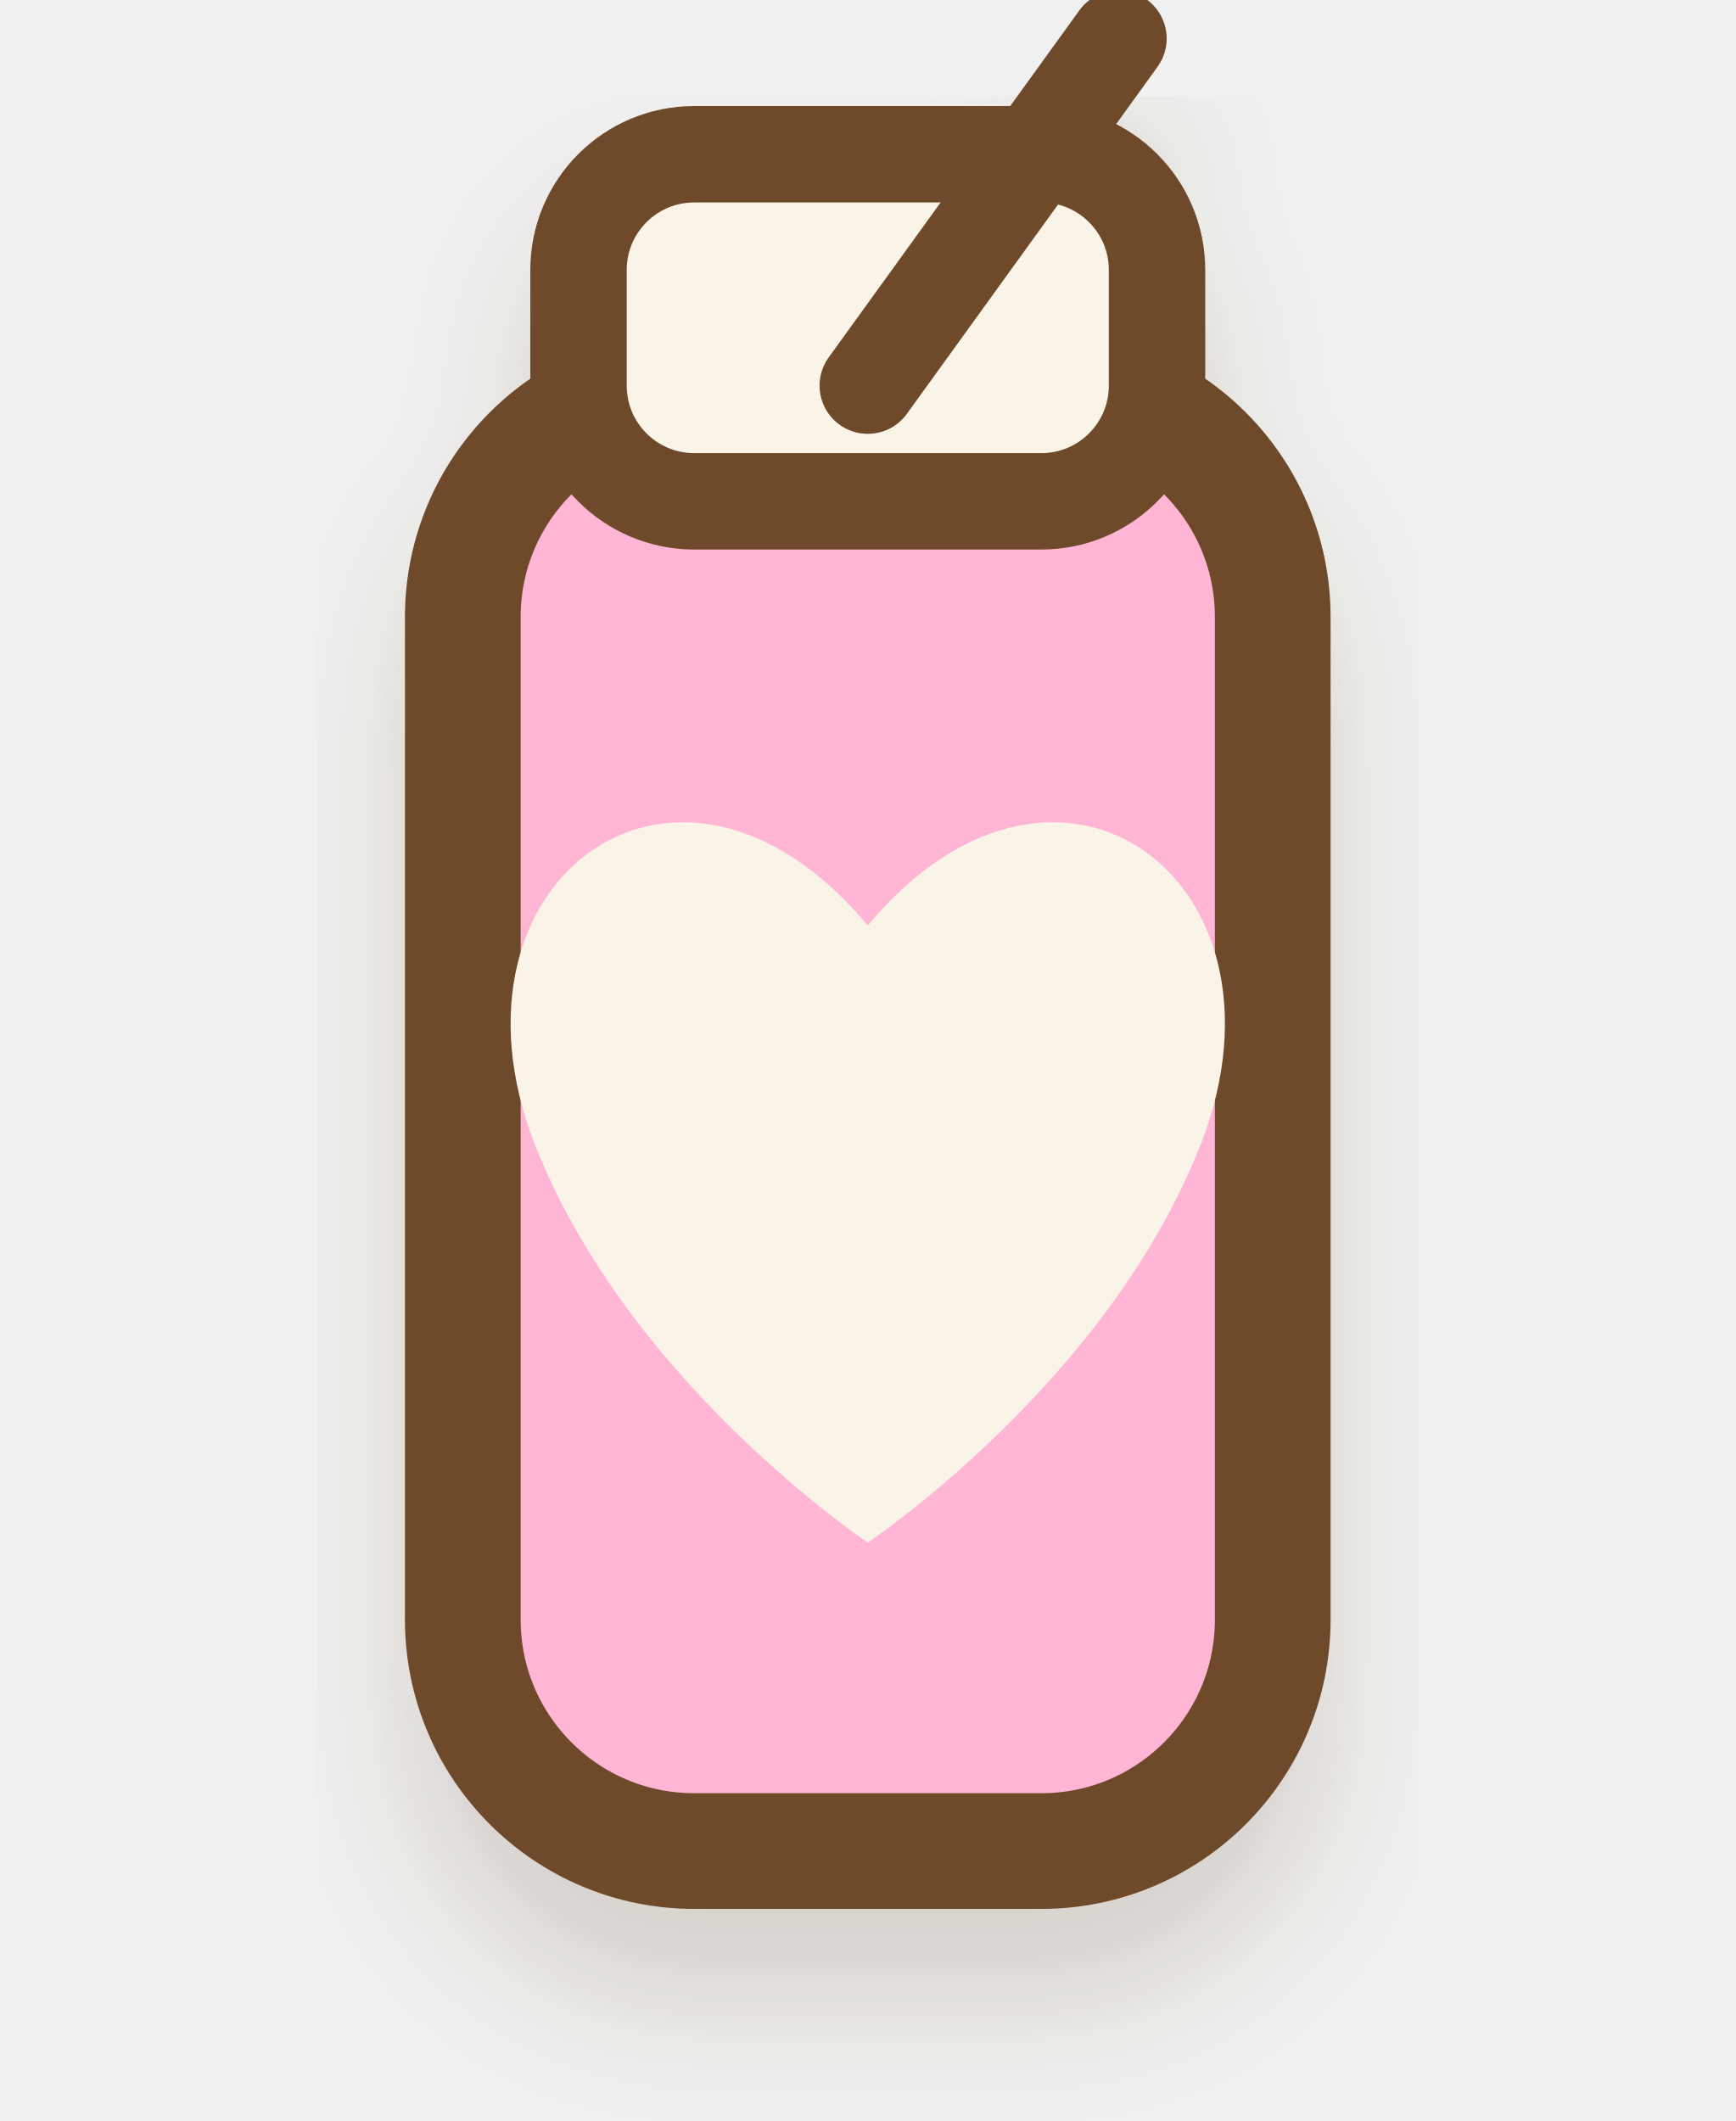
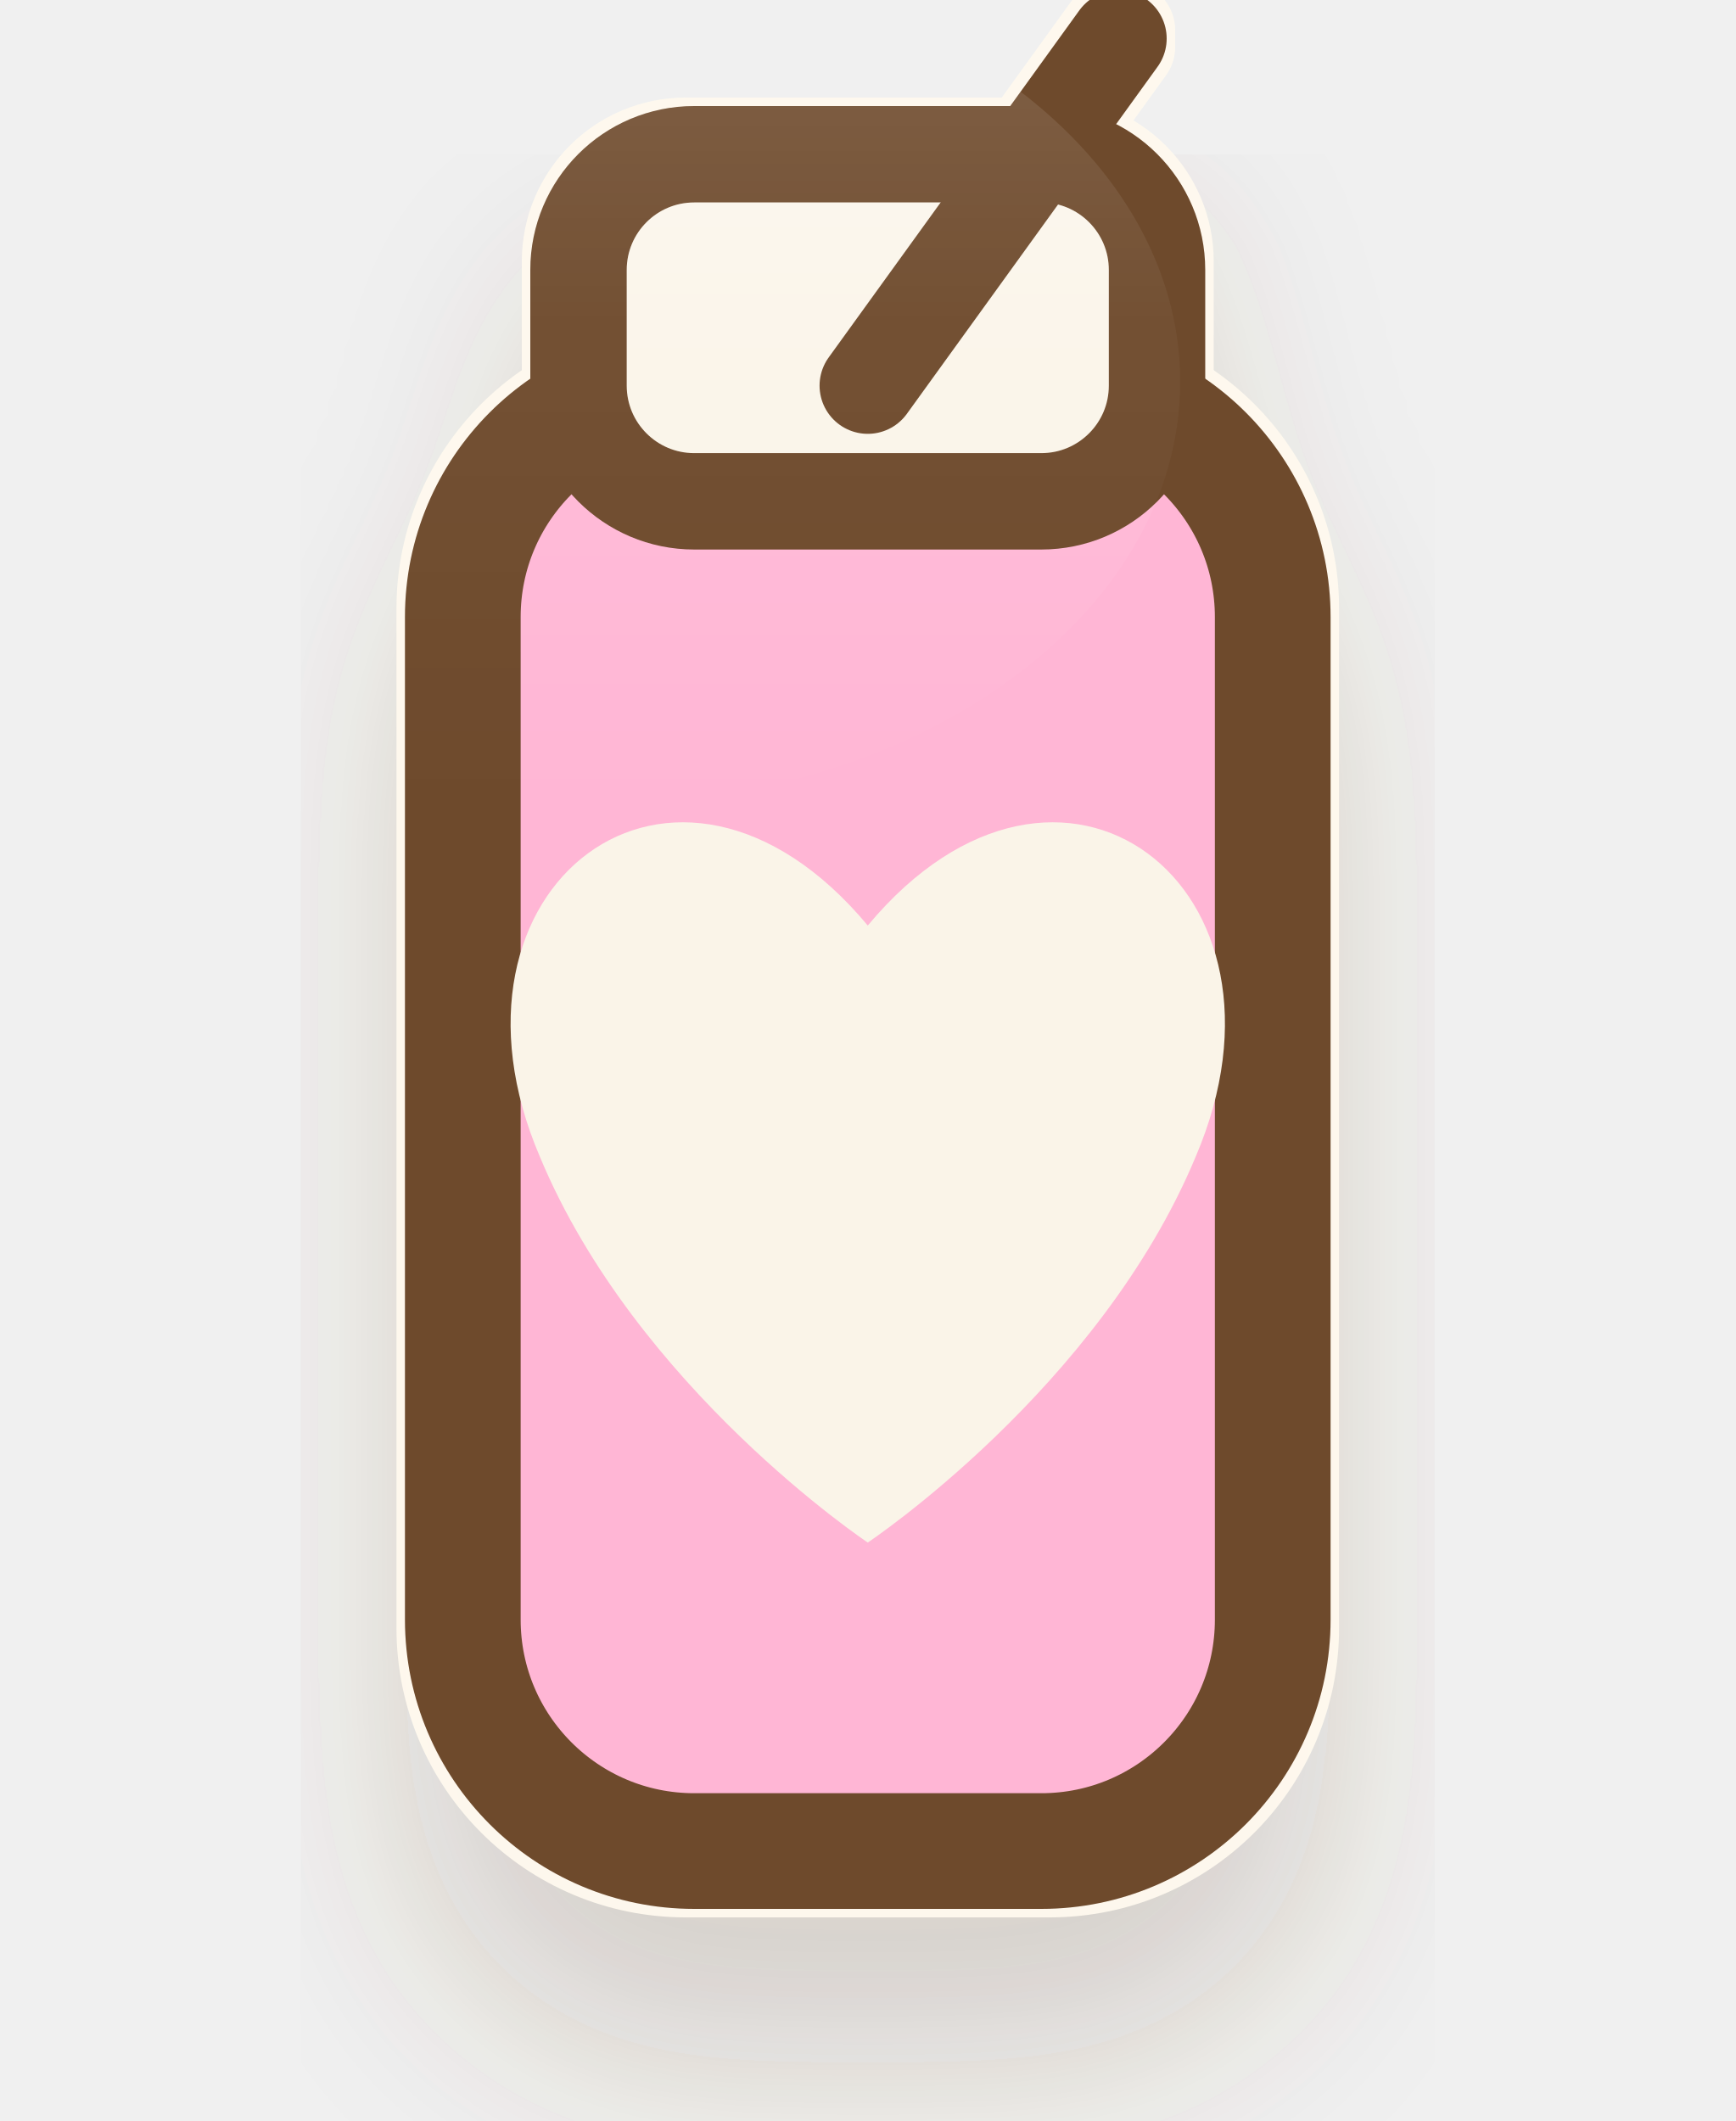
<svg xmlns="http://www.w3.org/2000/svg" width="90" height="110" viewBox="0 0 90 110">
  <defs>
-     <filter id="soft-shadow" x="-18%" y="-18%" width="136%" height="136%">
-       <feDropShadow dx="0" dy="5" stdDeviation="3" flood-color="#6E4A2C" flood-opacity="0.18" />
+     <g id="art-source" stroke-linecap="round" stroke-linejoin="round">
+       <rect x="24" y="20" width="42" height="76" rx="12" fill="#FFB6D5" stroke="#6E4A2C" stroke-width="6" />
+       <rect x="30" y="8" width="30" height="18" rx="6" fill="#FAF4E8" stroke="#6E4A2C" stroke-width="5" />
+       <path d="M45 48 C35 36 22 46 28 60 C33 72 45 80 45 80 C45 80 57 72 62 60 C68 46 55 36 45 48 Z" fill="#FAF4E8" />
+       <path d="M45 20 L58 2" stroke="#6E4A2C" stroke-width="5" stroke-linecap="round" />
+     </g>
+     <mask id="art-mask" maskUnits="userSpaceOnUse" x="0" y="0" width="90" height="110">
+       <use href="#art-source" fill="#fff" stroke="#fff" />
+     </mask>
+     <linearGradient id="gloss" x1="0" x2="0" y1="0" y2="1">
+       <stop offset="0" stop-color="#FFFFFF" stop-opacity="0.45" />
+       <stop offset="0.42" stop-color="#FFFFFF" stop-opacity="0.12" />
+       <stop offset="1" stop-color="#FFFFFF" stop-opacity="0" />
+     </linearGradient>
+     <filter id="soft-shadow" x="-20%" y="-20%" width="140%" height="145%">
+       <feDropShadow dx="0" dy="8" stdDeviation="5" flood-color="#6E4A2C" flood-opacity="0.18" />
+     </filter>
+     <filter id="sticker-edge" x="-18%" y="-18%" width="136%" height="136%">
+       <feMorphology in="SourceAlpha" operator="dilate" radius="4" result="expanded" />
+       <feFlood flood-color="#FFF9EF" flood-opacity="0.95" result="paper" />
+       <feComposite in="paper" in2="expanded" operator="in" />
    </filter>
  </defs>
-   <g filter="url(#soft-shadow)" stroke-linecap="round" stroke-linejoin="round">
-     <rect x="24" y="20" width="42" height="76" rx="12" fill="#FFB6D5" stroke="#6E4A2C" stroke-width="6" />
-     <rect x="30" y="8" width="30" height="18" rx="6" fill="#FAF4E8" stroke="#6E4A2C" stroke-width="5" />
-     <path d="M45 48 C35 36 22 46 28 60 C33 72 45 80 45 80 C45 80 57 72 62 60 C68 46 55 36 45 48 Z" fill="#FAF4E8" />
-     <path d="M45 20 L58 2" stroke="#6E4A2C" stroke-width="5" stroke-linecap="round" />
-   </g>
+   <use href="#art-source" filter="url(#soft-shadow)" />
+   <use href="#art-source" filter="url(#sticker-edge)" />
+   <use href="#art-source" />
+   <ellipse cx="30.6" cy="19.8" rx="30.6" ry="22" fill="url(#gloss)" mask="url(#art-mask)" pointer-events="none" />
</svg>
